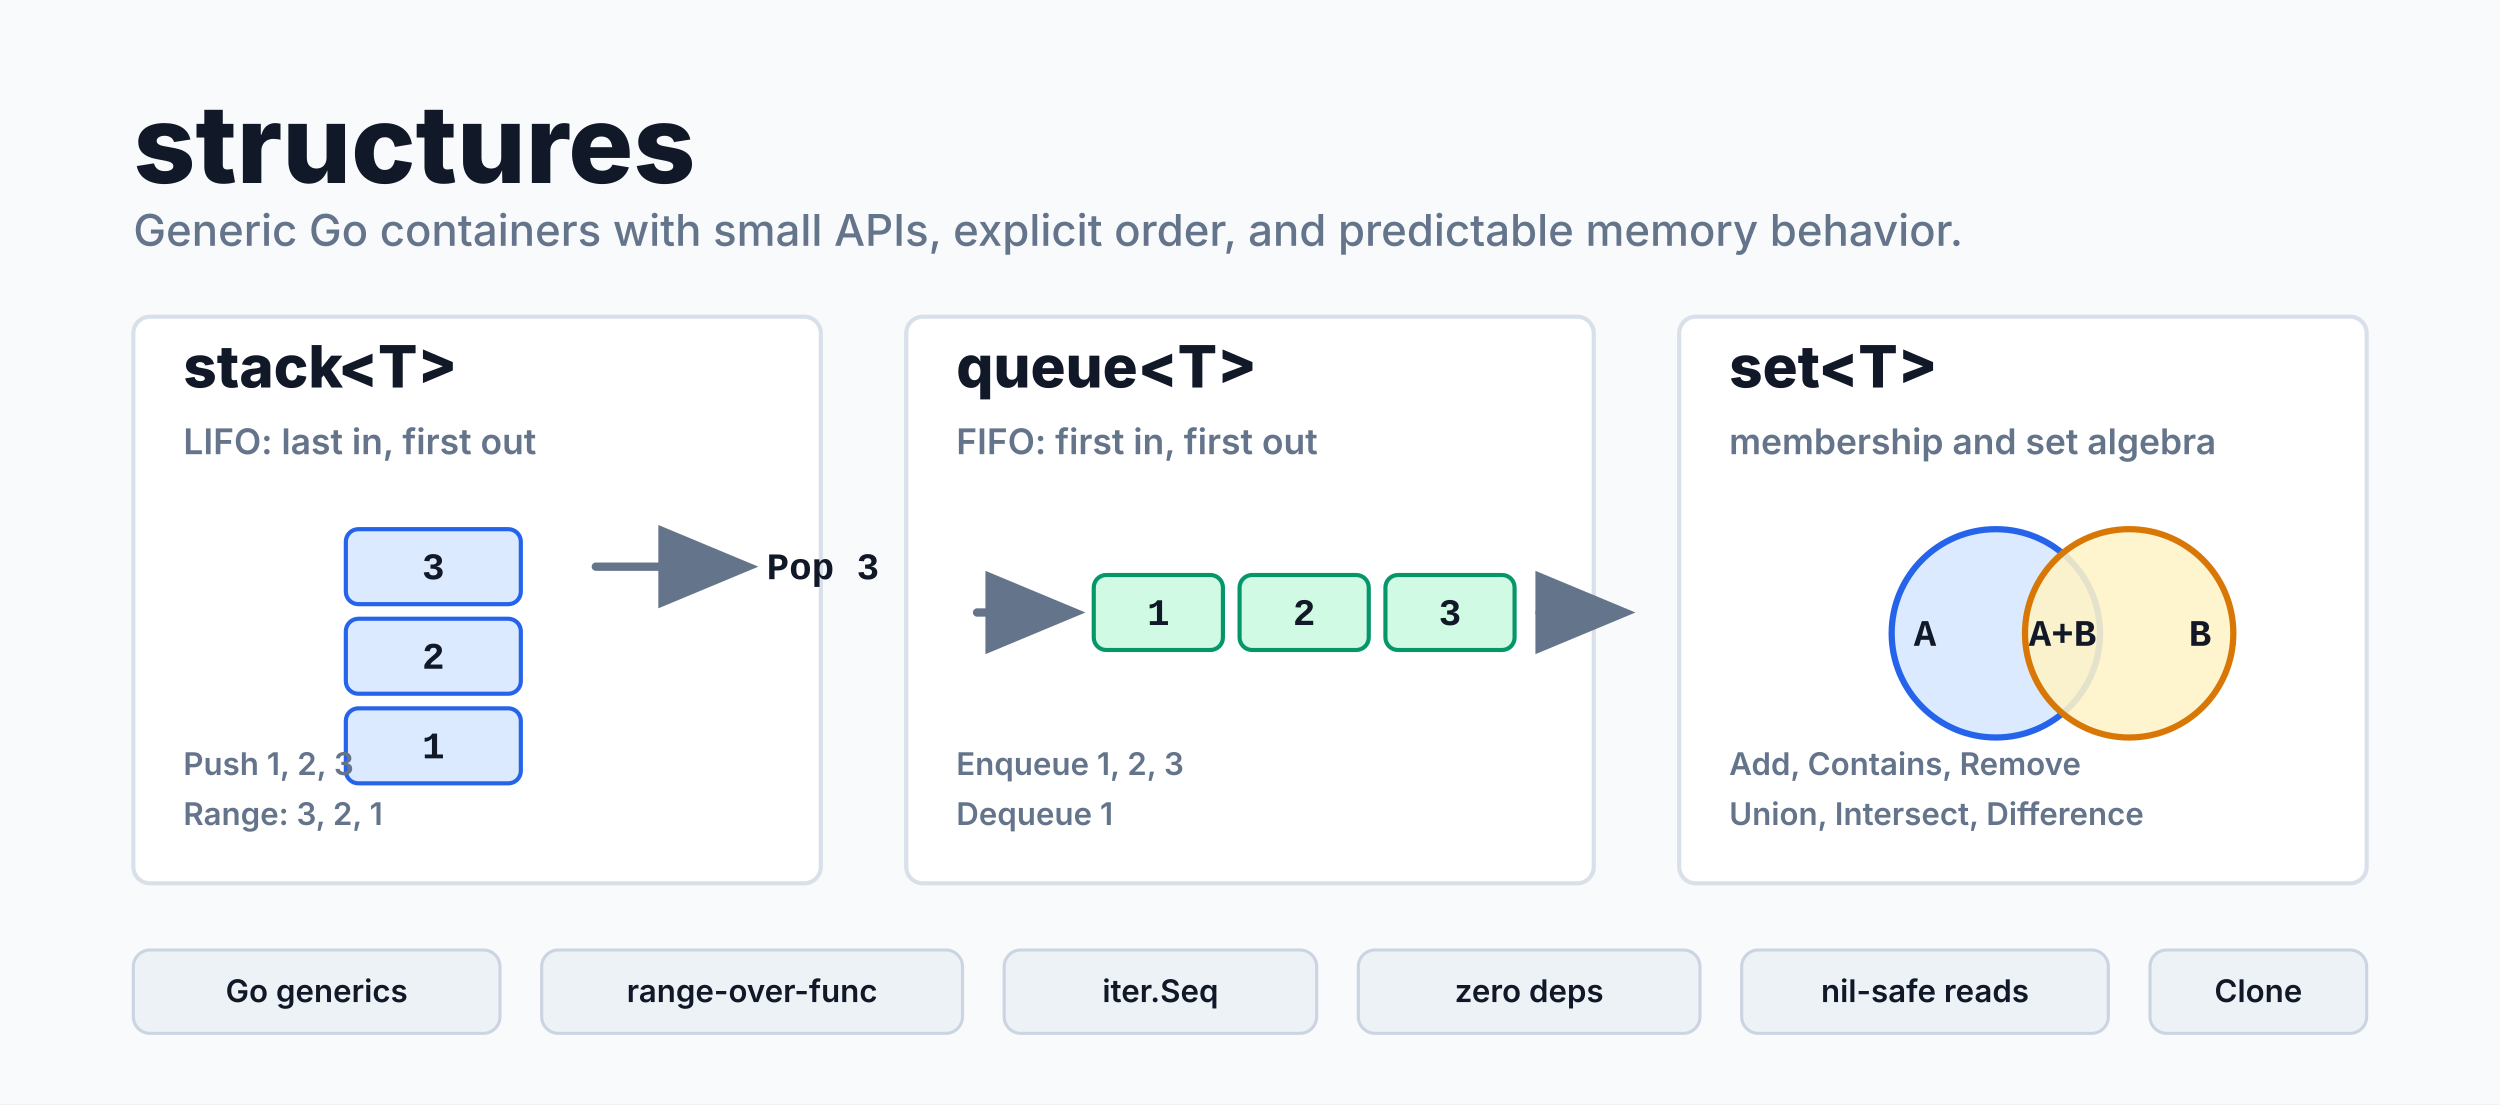
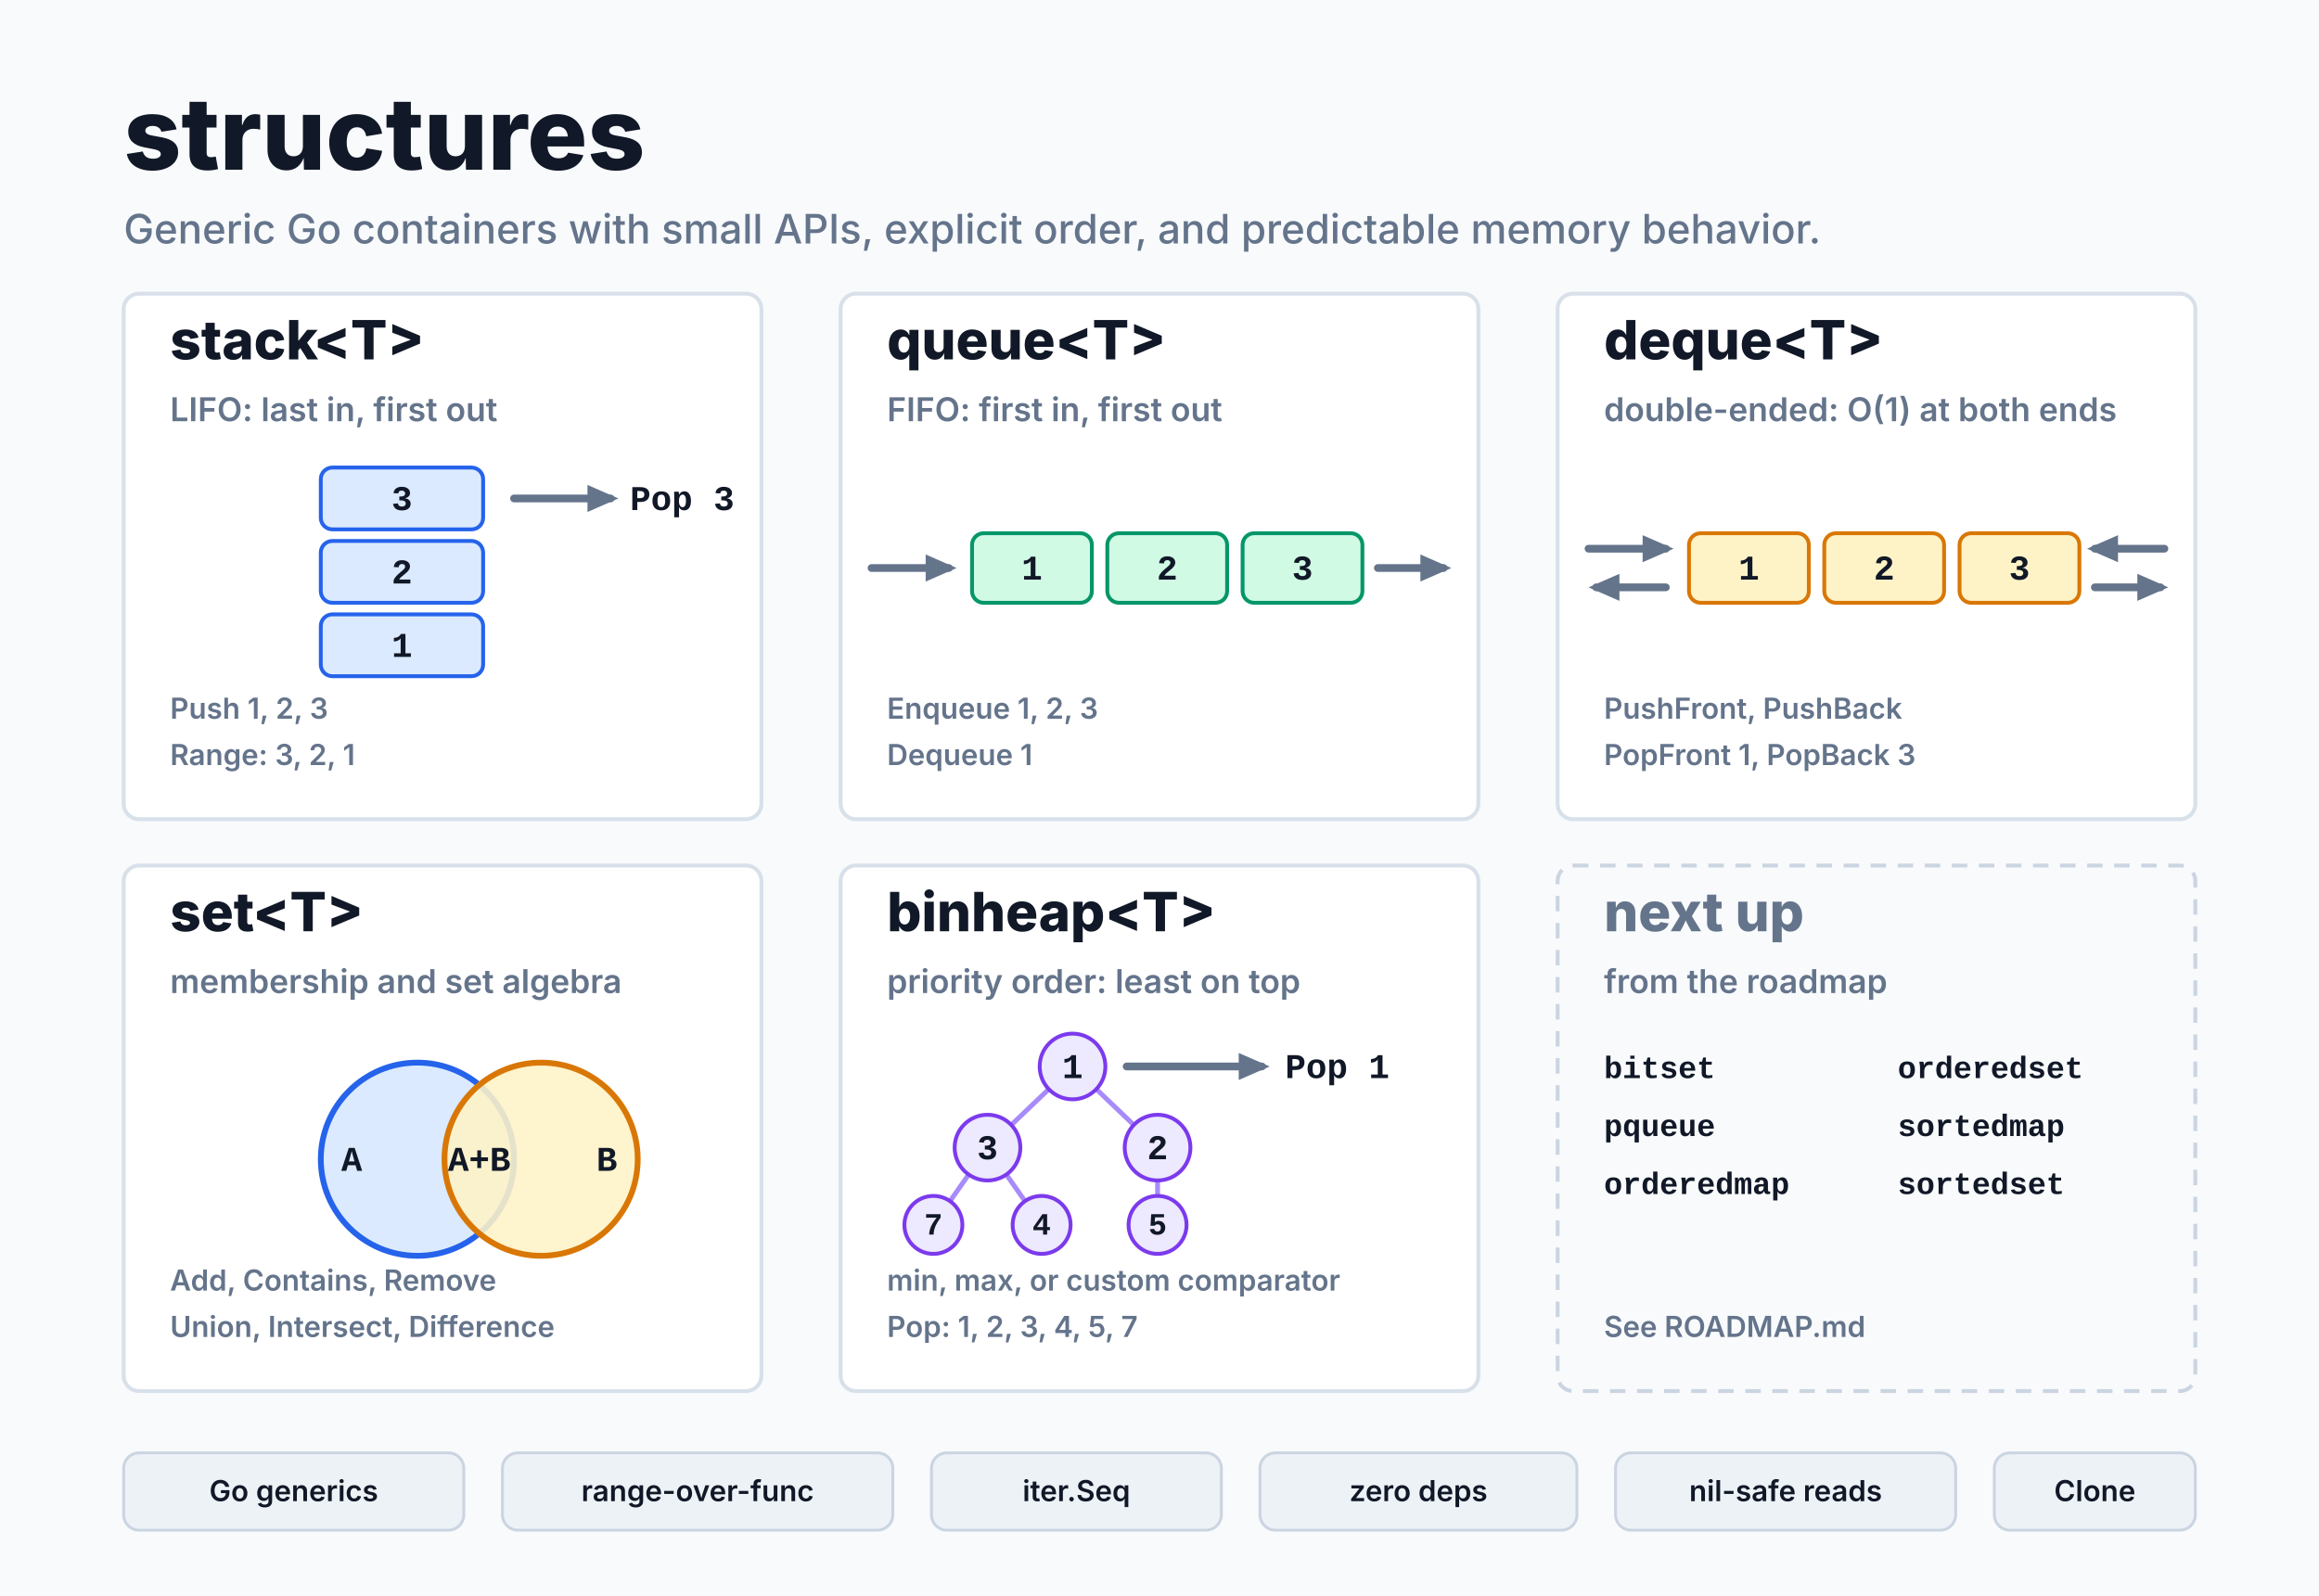
- <svg xmlns="http://www.w3.org/2000/svg" viewBox="0 0 1200 530" role="img" aria-labelledby="title desc">
+ <svg xmlns="http://www.w3.org/2000/svg" viewBox="0 0 1200 826" role="img" aria-labelledby="title desc">
  <style>
    .bg { fill: #f8fafc; }
    .ink { fill: #111827; }
    .muted { fill: #64748b; }
    .panel { fill: #ffffff; stroke: #d8e0ea; stroke-width: 2; }
+     .ghost { fill: #f8fafc; stroke: #cbd5e1; stroke-width: 2; stroke-dasharray: 8 6; }
    .rail { fill: #edf2f7; stroke: #cbd5e1; stroke-width: 1.5; }
    .blueSoft { fill: #dbeafe; stroke: #2563eb; stroke-width: 2; }
    .greenSoft { fill: #d1fae5; stroke: #059669; stroke-width: 2; }
+     .amberSoft { fill: #fef3c7; stroke: #d97706; stroke-width: 2; }
+     .violetSoft { fill: #ede9fe; stroke: #7c3aed; stroke-width: 2; }
+     .edge { stroke: #a78bfa; stroke-width: 2.5; }
    .title { font: 800 52px ui-sans-serif, system-ui, -apple-system, BlinkMacSystemFont, "Segoe UI", sans-serif; letter-spacing: 0; }
    .subtitle { font: 500 21px ui-sans-serif, system-ui, -apple-system, BlinkMacSystemFont, "Segoe UI", sans-serif; letter-spacing: 0; }
    .h2 { font: 800 28px ui-sans-serif, system-ui, -apple-system, BlinkMacSystemFont, "Segoe UI", sans-serif; letter-spacing: 0; }
    .body { font: 600 17px ui-sans-serif, system-ui, -apple-system, BlinkMacSystemFont, "Segoe UI", sans-serif; letter-spacing: 0; }
    .small { font: 600 15px ui-sans-serif, system-ui, -apple-system, BlinkMacSystemFont, "Segoe UI", sans-serif; letter-spacing: 0; }
    .code { font: 700 18px ui-monospace, SFMono-Regular, Menlo, Consolas, "Liberation Mono", monospace; letter-spacing: 0; }
+     .codeSmall { font: 700 16px ui-monospace, SFMono-Regular, Menlo, Consolas, "Liberation Mono", monospace; letter-spacing: 0; }
    .arrow { fill: none; stroke: #64748b; stroke-width: 4; stroke-linecap: round; stroke-linejoin: round; }
  </style>
  <defs>
-     <marker id="arrow" markerWidth="12" markerHeight="10" refX="10" refY="5" orient="auto">
-       <path d="M0 0 12 5 0 10Z" fill="#64748b" />
+     <marker id="arrow" markerUnits="userSpaceOnUse" markerWidth="16" markerHeight="14" refX="12" refY="7" orient="auto">
+       <path d="M0 0 16 7 0 14Z" fill="#64748b" />
    </marker>
  </defs>
-   <rect class="bg" width="1200" height="530" />
+   <rect class="bg" width="1200" height="826" />
  <g transform="translate(64 50)">
    <text class="title ink" x="0" y="0" dominant-baseline="hanging">structures</text>
-     <text class="subtitle muted" x="0" y="68">Generic Go containers with small APIs, explicit order, and predictable memory behavior.</text>
+     <text class="subtitle muted" x="0" y="76">Generic Go containers with small APIs, explicit order, and predictable memory behavior.</text>
  </g>
  <g transform="translate(64 152)">
    <rect class="panel" width="330" height="272" rx="8" />
    <text class="h2 ink" x="24" y="34">stack&lt;T&gt;</text>
    <text class="body muted" x="24" y="66">LIFO: last in, first out</text>
-     <g transform="translate(56 102)">
-       <rect class="blueSoft" x="46" y="0" width="84" height="36" rx="6" />
-       <rect class="blueSoft" x="46" y="43" width="84" height="36" rx="6" />
-       <rect class="blueSoft" x="46" y="86" width="84" height="36" rx="6" />
-       <text class="code ink" x="88" y="24" text-anchor="middle">3</text>
-       <text class="code ink" x="88" y="67" text-anchor="middle">2</text>
-       <text class="code ink" x="88" y="110" text-anchor="middle">1</text>
-       <path class="arrow" marker-end="url(#arrow)" d="M166 18H236" />
-       <text class="code ink" x="248" y="24">Pop 3</text>
+     <g transform="translate(56 90)">
+       <rect class="blueSoft" x="46" y="0" width="84" height="32" rx="6" />
+       <rect class="blueSoft" x="46" y="38" width="84" height="32" rx="6" />
+       <rect class="blueSoft" x="46" y="76" width="84" height="32" rx="6" />
+       <text class="code ink" x="88" y="22" text-anchor="middle">3</text>
+       <text class="code ink" x="88" y="60" text-anchor="middle">2</text>
+       <text class="code ink" x="88" y="98" text-anchor="middle">1</text>
+       <path class="arrow" marker-end="url(#arrow)" d="M146 16H196" />
+       <text class="code ink" x="206" y="22">Pop 3</text>
    </g>
    <text class="small muted" x="24" y="220">Push 1, 2, 3</text>
    <text class="small muted" x="24" y="244">Range: 3, 2, 1</text>
  </g>
  <g transform="translate(435 152)">
    <rect class="panel" width="330" height="272" rx="8" />
    <text class="h2 ink" x="24" y="34">queue&lt;T&gt;</text>
    <text class="body muted" x="24" y="66">FIFO: first in, first out</text>
-     <g transform="translate(34 124)">
-       <path class="arrow" marker-end="url(#arrow)" d="M0 18H44" />
+     <g transform="translate(12 124)">
+       <path class="arrow" marker-end="url(#arrow)" d="M4 18H44" />
      <rect class="greenSoft" x="56" y="0" width="62" height="36" rx="6" />
      <rect class="greenSoft" x="126" y="0" width="62" height="36" rx="6" />
      <rect class="greenSoft" x="196" y="0" width="62" height="36" rx="6" />
-       <path class="arrow" marker-end="url(#arrow)" d="M270 18H308" />
+       <path class="arrow" marker-end="url(#arrow)" d="M266 18H300" />
      <text class="code ink" x="87" y="24" text-anchor="middle">1</text>
      <text class="code ink" x="157" y="24" text-anchor="middle">2</text>
      <text class="code ink" x="227" y="24" text-anchor="middle">3</text>
    </g>
    <text class="small muted" x="24" y="220">Enqueue 1, 2, 3</text>
    <text class="small muted" x="24" y="244">Dequeue 1</text>
  </g>
  <g transform="translate(806 152)">
+     <rect class="panel" width="330" height="272" rx="8" />
+     <text class="h2 ink" x="24" y="34">deque&lt;T&gt;</text>
+     <text class="body muted" x="24" y="66">double-ended: O(1) at both ends</text>
+     <g transform="translate(12 124)">
+       <path class="arrow" marker-end="url(#arrow)" d="M4 8H44" />
+       <path class="arrow" marker-end="url(#arrow)" d="M44 28H8" />
+       <rect class="amberSoft" x="56" y="0" width="62" height="36" rx="6" />
+       <rect class="amberSoft" x="126" y="0" width="62" height="36" rx="6" />
+       <rect class="amberSoft" x="196" y="0" width="62" height="36" rx="6" />
+       <path class="arrow" marker-end="url(#arrow)" d="M302 8H266" />
+       <path class="arrow" marker-end="url(#arrow)" d="M266 28H300" />
+       <text class="code ink" x="87" y="24" text-anchor="middle">1</text>
+       <text class="code ink" x="157" y="24" text-anchor="middle">2</text>
+       <text class="code ink" x="227" y="24" text-anchor="middle">3</text>
+     </g>
+     <text class="small muted" x="24" y="220">PushFront, PushBack</text>
+     <text class="small muted" x="24" y="244">PopFront 1, PopBack 3</text>
+   </g>
+   <g transform="translate(64 448)">
    <rect class="panel" width="330" height="272" rx="8" />
    <text class="h2 ink" x="24" y="34">set&lt;T&gt;</text>
    <text class="body muted" x="24" y="66">membership and set algebra</text>
    <g transform="translate(74 94)">
      <circle cx="78" cy="58" r="50" fill="#dbeafe" stroke="#2563eb" stroke-width="3" />
      <circle cx="142" cy="58" r="50" fill="#fef3c7" fill-opacity=".88" stroke="#d97706" stroke-width="3" />
      <text class="code ink" x="44" y="64" text-anchor="middle">A</text>
      <text class="code ink" x="110" y="64" text-anchor="middle">A+B</text>
      <text class="code ink" x="176" y="64" text-anchor="middle">B</text>
    </g>
    <text class="small muted" x="24" y="220">Add, Contains, Remove</text>
    <text class="small muted" x="24" y="244">Union, Intersect, Difference</text>
  </g>
-   <g transform="translate(64 456)">
+   <g transform="translate(435 448)">
+     <rect class="panel" width="330" height="272" rx="8" />
+     <text class="h2 ink" x="24" y="34">binheap&lt;T&gt;</text>
+     <text class="body muted" x="24" y="66">priority order: least on top</text>
+     <line class="edge" x1="120" y1="104" x2="76" y2="146" />
+     <line class="edge" x1="120" y1="104" x2="164" y2="146" />
+     <line class="edge" x1="76" y1="146" x2="48" y2="186" />
+     <line class="edge" x1="76" y1="146" x2="104" y2="186" />
+     <line class="edge" x1="164" y1="146" x2="164" y2="186" />
+     <circle class="violetSoft" cx="120" cy="104" r="17" />
+     <circle class="violetSoft" cx="76" cy="146" r="17" />
+     <circle class="violetSoft" cx="164" cy="146" r="17" />
+     <circle class="violetSoft" cx="48" cy="186" r="15" />
+     <circle class="violetSoft" cx="104" cy="186" r="15" />
+     <circle class="violetSoft" cx="164" cy="186" r="15" />
+     <text class="code ink" x="120" y="110" text-anchor="middle">1</text>
+     <text class="code ink" x="76" y="152" text-anchor="middle">3</text>
+     <text class="code ink" x="164" y="152" text-anchor="middle">2</text>
+     <text class="codeSmall ink" x="48" y="191" text-anchor="middle">7</text>
+     <text class="codeSmall ink" x="104" y="191" text-anchor="middle">4</text>
+     <text class="codeSmall ink" x="164" y="191" text-anchor="middle">5</text>
+     <path class="arrow" marker-end="url(#arrow)" d="M148 104H218" />
+     <text class="code ink" x="230" y="110">Pop 1</text>
+     <text class="small muted" x="24" y="220">min, max, or custom comparator</text>
+     <text class="small muted" x="24" y="244">Pop: 1, 2, 3, 4, 5, 7</text>
+   </g>
+   <g transform="translate(806 448)">
+     <rect class="ghost" width="330" height="272" rx="8" />
+     <text class="h2 muted" x="24" y="34">next up</text>
+     <text class="body muted" x="24" y="66">from the roadmap</text>
+     <text class="codeSmall ink" x="24" y="110">bitset</text>
+     <text class="codeSmall ink" x="24" y="140">pqueue</text>
+     <text class="codeSmall ink" x="24" y="170">orderedmap</text>
+     <text class="codeSmall ink" x="176" y="110">orderedset</text>
+     <text class="codeSmall ink" x="176" y="140">sortedmap</text>
+     <text class="codeSmall ink" x="176" y="170">sortedset</text>
+     <text class="small muted" x="24" y="244">See ROADMAP.md</text>
+   </g>
+   <g transform="translate(64 752)">
    <rect class="rail" x="0" y="0" width="176" height="40" rx="8" />
    <rect class="rail" x="196" y="0" width="202" height="40" rx="8" />
    <rect class="rail" x="418" y="0" width="150" height="40" rx="8" />
    <rect class="rail" x="588" y="0" width="164" height="40" rx="8" />
    <rect class="rail" x="772" y="0" width="176" height="40" rx="8" />
    <rect class="rail" x="968" y="0" width="104" height="40" rx="8" />
    <text class="small ink" x="88" y="25" text-anchor="middle">Go generics</text>
    <text class="small ink" x="297" y="25" text-anchor="middle">range-over-func</text>
    <text class="small ink" x="493" y="25" text-anchor="middle">iter.Seq</text>
    <text class="small ink" x="670" y="25" text-anchor="middle">zero deps</text>
    <text class="small ink" x="860" y="25" text-anchor="middle">nil-safe reads</text>
    <text class="small ink" x="1020" y="25" text-anchor="middle">Clone</text>
  </g>
</svg>
